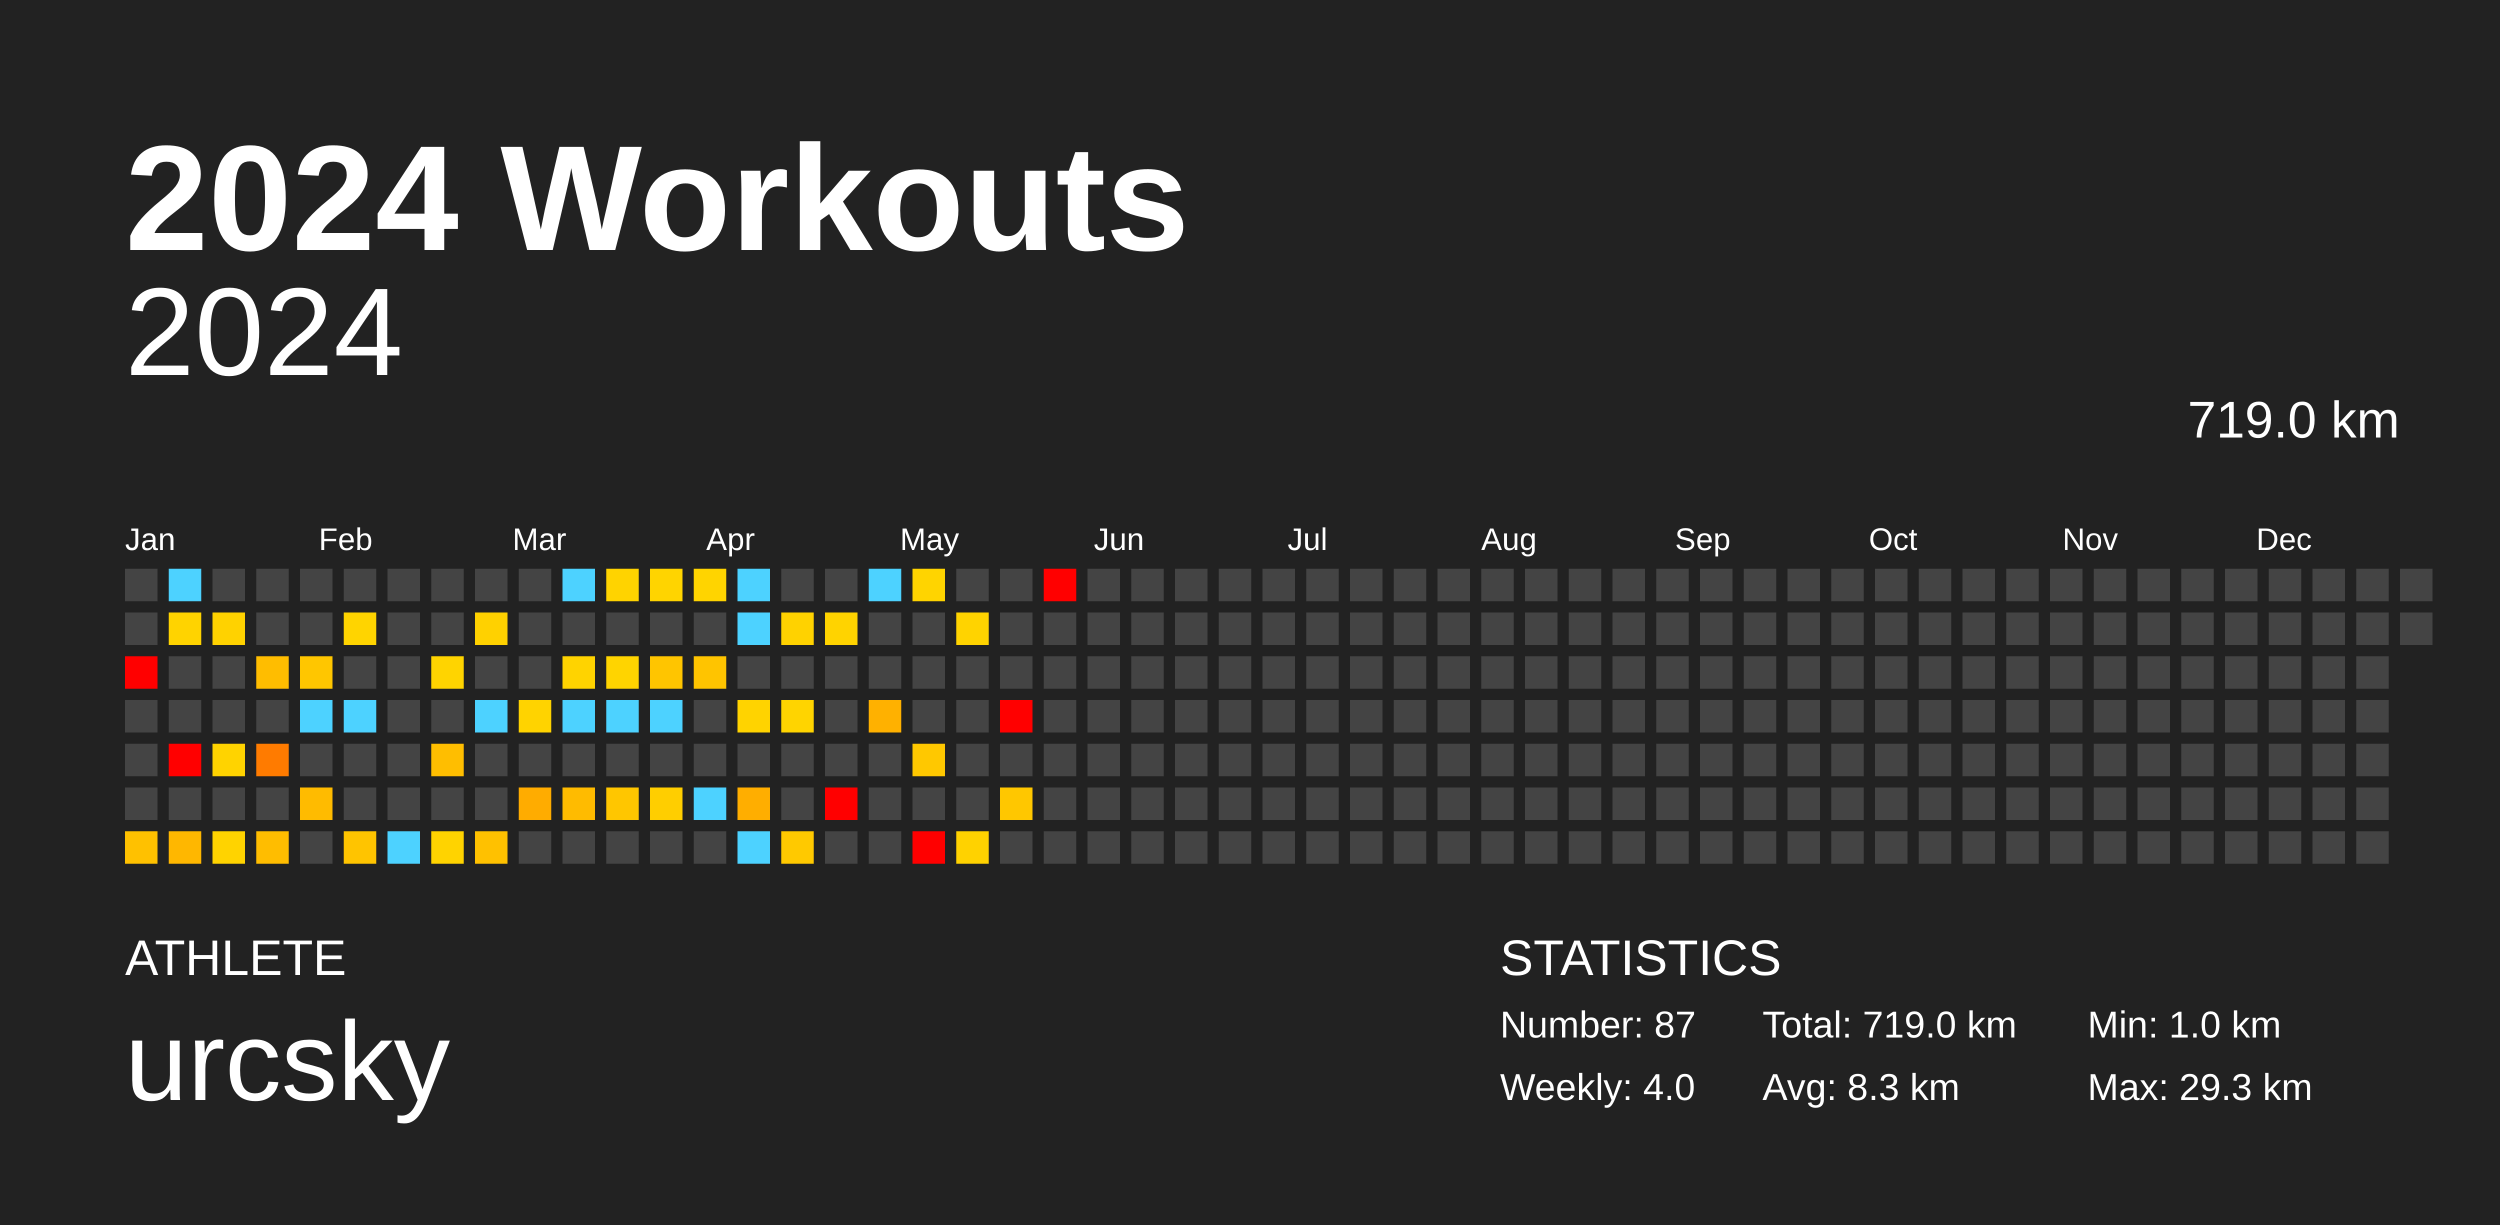
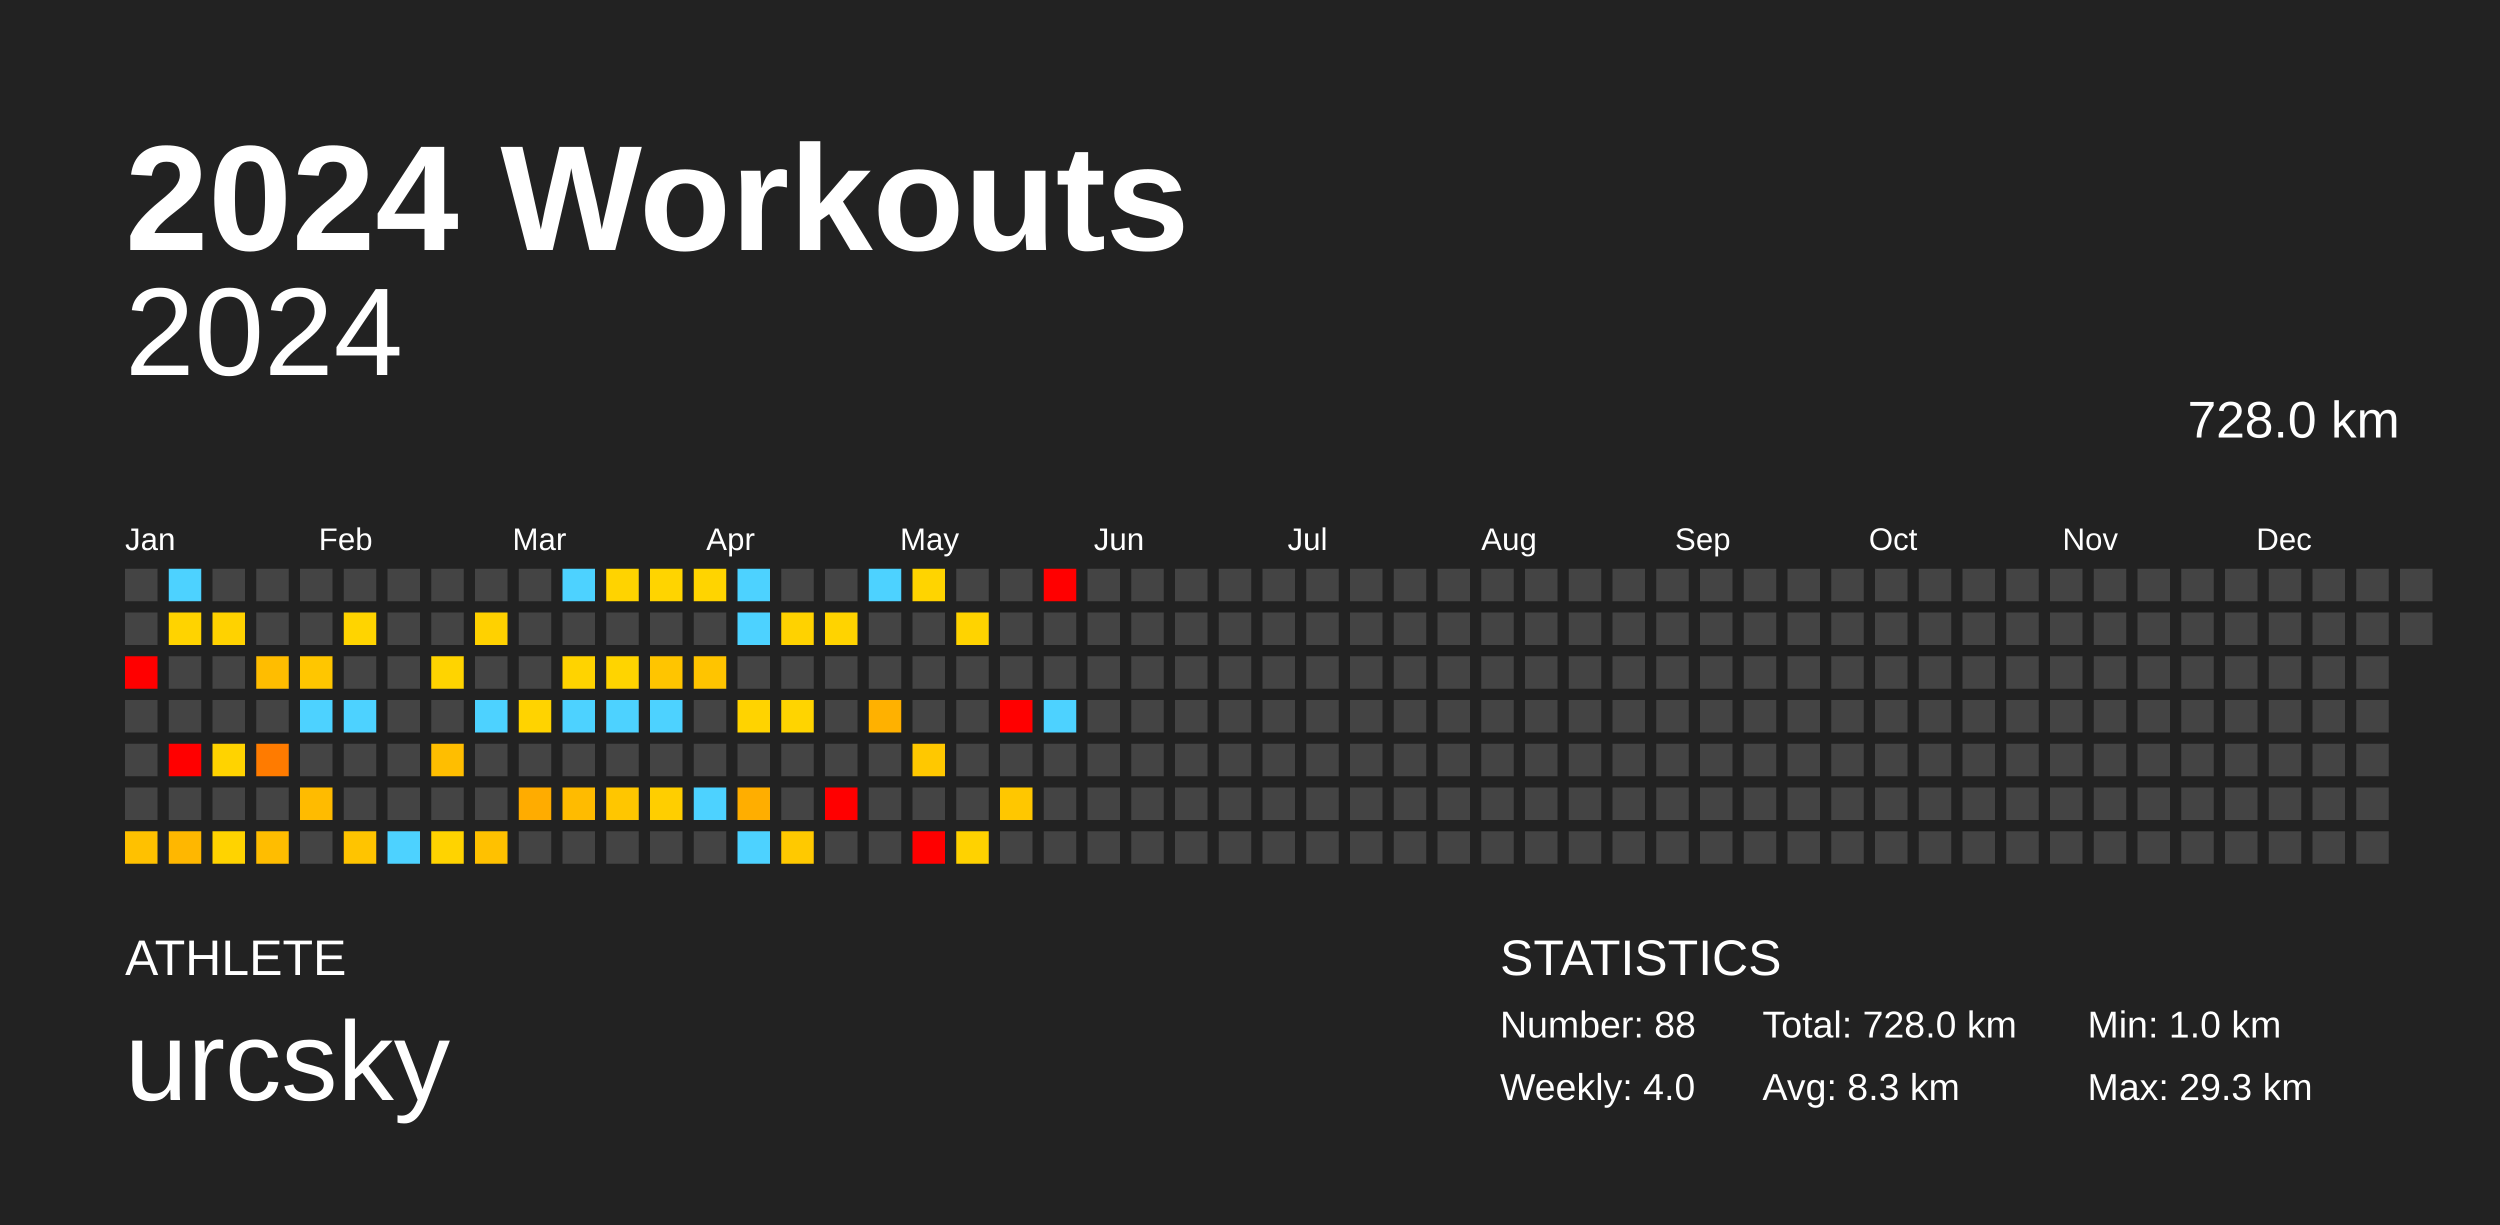
<svg xmlns="http://www.w3.org/2000/svg" baseProfile="full" height="98mm" version="1.1" viewBox="0,0,200,98" width="200mm">
  <defs />
  <rect fill="#222222" height="98" width="200" x="0" y="0" />
  <text fill="#FFFFFF" style="font-size:12px; font-family:Arial; font-weight:bold;" x="10" y="20">2024 Workouts</text>
  <text fill="#FFFFFF" style="font-size:4px; font-family:Arial" x="10" y="78">ATHLETE</text>
  <text fill="#FFFFFF" style="font-size:9px; font-family:Arial" x="10" y="88">urcsky</text>
  <text fill="#FFFFFF" style="font-size:4px; font-family:Arial" x="120" y="78">STATISTICS</text>
-   <text fill="#FFFFFF" style="font-size:3px; font-family:Arial" x="120" y="83">Number: 87</text>
+   <text fill="#FFFFFF" style="font-size:3px; font-family:Arial" x="120" y="83">Number: 88</text>
  <text fill="#FFFFFF" style="font-size:3px; font-family:Arial" x="120" y="88">Weekly: 4.0</text>
-   <text fill="#FFFFFF" style="font-size:3px; font-family:Arial" x="141" y="83">Total: 719.0 km</text>
+   <text fill="#FFFFFF" style="font-size:3px; font-family:Arial" x="141" y="83">Total: 728.0 km</text>
  <text fill="#FFFFFF" style="font-size:3px; font-family:Arial" x="141" y="88">Avg: 8.3 km</text>
  <text fill="#FFFFFF" style="font-size:3px; font-family:Arial" x="167" y="83">Min: 1.0 km</text>
  <text fill="#FFFFFF" style="font-size:3px; font-family:Arial" x="167" y="88">Max: 29.3 km</text>
  <text alignment-baseline="hanging" fill="#FFFFFF" style="font-size:10.0px; font-family:Arial;" x="10" y="30">2024</text>
-   <text alignment-baseline="hanging" fill="#FFFFFF" style="font-size:4.125px; font-family:Arial;" x="175" y="35">719.0 km</text>
+   <text alignment-baseline="hanging" fill="#FFFFFF" style="font-size:4.125px; font-family:Arial;" x="175" y="35">728.0 km</text>
  <text fill="#FFFFFF" style="font-size:2.5px; font-family:Arial" x="10.0" y="44">Jan</text>
  <text fill="#FFFFFF" style="font-size:2.5px; font-family:Arial" x="25.5" y="44">Feb</text>
  <text fill="#FFFFFF" style="font-size:2.5px; font-family:Arial" x="41.0" y="44">Mar</text>
  <text fill="#FFFFFF" style="font-size:2.5px; font-family:Arial" x="56.5" y="44">Apr</text>
  <text fill="#FFFFFF" style="font-size:2.5px; font-family:Arial" x="72.0" y="44">May</text>
  <text fill="#FFFFFF" style="font-size:2.5px; font-family:Arial" x="87.5" y="44">Jun</text>
  <text fill="#FFFFFF" style="font-size:2.5px; font-family:Arial" x="103.0" y="44">Jul</text>
  <text fill="#FFFFFF" style="font-size:2.5px; font-family:Arial" x="118.5" y="44">Aug</text>
  <text fill="#FFFFFF" style="font-size:2.5px; font-family:Arial" x="134.0" y="44">Sep</text>
  <text fill="#FFFFFF" style="font-size:2.5px; font-family:Arial" x="149.5" y="44">Oct</text>
  <text fill="#FFFFFF" style="font-size:2.5px; font-family:Arial" x="165.0" y="44">Nov</text>
  <text fill="#FFFFFF" style="font-size:2.5px; font-family:Arial" x="180.5" y="44">Dec</text>
  <rect fill="#444444" height="2.6" width="2.6" x="10.0" y="45.5" />
  <rect fill="#444444" height="2.6" width="2.6" x="10.0" y="49.0" />
  <rect fill="red" height="2.6" width="2.6" x="10.0" y="52.5" />
  <rect fill="#444444" height="2.6" width="2.6" x="10.0" y="56.0" />
  <rect fill="#444444" height="2.6" width="2.6" x="10.0" y="59.5" />
  <rect fill="#444444" height="2.6" width="2.6" x="10.0" y="63.0" />
  <rect fill="#ffc100" height="2.6" width="2.6" x="10.0" y="66.5" />
  <rect fill="#4dd2ff" height="2.6" width="2.6" x="13.5" y="45.5" />
  <rect fill="#ffd300" height="2.6" width="2.6" x="13.5" y="49.0" />
  <rect fill="#444444" height="2.6" width="2.6" x="13.5" y="52.5" />
  <rect fill="#444444" height="2.6" width="2.6" x="13.5" y="56.0" />
  <rect fill="red" height="2.6" width="2.6" x="13.5" y="59.5" />
  <rect fill="#444444" height="2.6" width="2.6" x="13.5" y="63.0" />
  <rect fill="#ffb700" height="2.6" width="2.6" x="13.5" y="66.5" />
  <rect fill="#444444" height="2.6" width="2.6" x="17.0" y="45.5" />
  <rect fill="#ffd200" height="2.6" width="2.6" x="17.0" y="49.0" />
  <rect fill="#444444" height="2.6" width="2.6" x="17.0" y="52.5" />
  <rect fill="#444444" height="2.6" width="2.6" x="17.0" y="56.0" />
  <rect fill="#ffd300" height="2.6" width="2.6" x="17.0" y="59.5" />
  <rect fill="#444444" height="2.6" width="2.6" x="17.0" y="63.0" />
  <rect fill="#ffd300" height="2.6" width="2.6" x="17.0" y="66.5" />
  <rect fill="#444444" height="2.6" width="2.6" x="20.5" y="45.5" />
  <rect fill="#444444" height="2.6" width="2.6" x="20.5" y="49.0" />
  <rect fill="#ffbd00" height="2.6" width="2.6" x="20.5" y="52.5" />
  <rect fill="#444444" height="2.6" width="2.6" x="20.5" y="56.0" />
  <rect fill="#ff7b00" height="2.6" width="2.6" x="20.5" y="59.5" />
  <rect fill="#444444" height="2.6" width="2.6" x="20.5" y="63.0" />
  <rect fill="#ffbd00" height="2.6" width="2.6" x="20.5" y="66.5" />
  <rect fill="#444444" height="2.6" width="2.6" x="24.0" y="45.5" />
  <rect fill="#444444" height="2.6" width="2.6" x="24.0" y="49.0" />
  <rect fill="#ffc600" height="2.6" width="2.6" x="24.0" y="52.5" />
  <rect fill="#4dd2ff" height="2.6" width="2.6" x="24.0" y="56.0" />
  <rect fill="#444444" height="2.6" width="2.6" x="24.0" y="59.5" />
  <rect fill="#ffbb00" height="2.6" width="2.6" x="24.0" y="63.0" />
  <rect fill="#444444" height="2.6" width="2.6" x="24.0" y="66.5" />
  <rect fill="#444444" height="2.6" width="2.6" x="27.5" y="45.5" />
  <rect fill="#ffd400" height="2.6" width="2.6" x="27.5" y="49.0" />
  <rect fill="#444444" height="2.6" width="2.6" x="27.5" y="52.5" />
  <rect fill="#4dd2ff" height="2.6" width="2.6" x="27.5" y="56.0" />
  <rect fill="#444444" height="2.6" width="2.6" x="27.5" y="59.5" />
  <rect fill="#444444" height="2.6" width="2.6" x="27.5" y="63.0" />
  <rect fill="#ffc400" height="2.6" width="2.6" x="27.5" y="66.5" />
  <rect fill="#444444" height="2.6" width="2.6" x="31.0" y="45.5" />
  <rect fill="#444444" height="2.6" width="2.6" x="31.0" y="49.0" />
  <rect fill="#444444" height="2.6" width="2.6" x="31.0" y="52.5" />
  <rect fill="#444444" height="2.6" width="2.6" x="31.0" y="56.0" />
  <rect fill="#444444" height="2.6" width="2.6" x="31.0" y="59.5" />
  <rect fill="#444444" height="2.6" width="2.6" x="31.0" y="63.0" />
  <rect fill="#4dd2ff" height="2.6" width="2.6" x="31.0" y="66.5" />
  <rect fill="#444444" height="2.6" width="2.6" x="34.5" y="45.5" />
  <rect fill="#444444" height="2.6" width="2.6" x="34.5" y="49.0" />
  <rect fill="#ffd400" height="2.6" width="2.6" x="34.5" y="52.5" />
  <rect fill="#444444" height="2.6" width="2.6" x="34.5" y="56.0" />
  <rect fill="#ffbe00" height="2.6" width="2.6" x="34.5" y="59.5" />
  <rect fill="#444444" height="2.6" width="2.6" x="34.5" y="63.0" />
  <rect fill="#ffd300" height="2.6" width="2.6" x="34.5" y="66.5" />
  <rect fill="#444444" height="2.6" width="2.6" x="38.0" y="45.5" />
  <rect fill="#ffd100" height="2.6" width="2.6" x="38.0" y="49.0" />
  <rect fill="#444444" height="2.6" width="2.6" x="38.0" y="52.5" />
  <rect fill="#4dd2ff" height="2.6" width="2.6" x="38.0" y="56.0" />
  <rect fill="#444444" height="2.6" width="2.6" x="38.0" y="59.5" />
  <rect fill="#444444" height="2.6" width="2.6" x="38.0" y="63.0" />
  <rect fill="#ffc100" height="2.6" width="2.6" x="38.0" y="66.5" />
  <rect fill="#444444" height="2.6" width="2.6" x="41.5" y="45.5" />
  <rect fill="#444444" height="2.6" width="2.6" x="41.5" y="49.0" />
  <rect fill="#444444" height="2.6" width="2.6" x="41.5" y="52.5" />
  <rect fill="#ffd300" height="2.6" width="2.6" x="41.5" y="56.0" />
  <rect fill="#444444" height="2.6" width="2.6" x="41.5" y="59.5" />
  <rect fill="#ffac00" height="2.6" width="2.6" x="41.5" y="63.0" />
  <rect fill="#444444" height="2.6" width="2.6" x="41.5" y="66.5" />
  <rect fill="#4dd2ff" height="2.6" width="2.6" x="45.0" y="45.5" />
  <rect fill="#444444" height="2.6" width="2.6" x="45.0" y="49.0" />
  <rect fill="#ffd300" height="2.6" width="2.6" x="45.0" y="52.5" />
  <rect fill="#4dd2ff" height="2.6" width="2.6" x="45.0" y="56.0" />
  <rect fill="#444444" height="2.6" width="2.6" x="45.0" y="59.5" />
  <rect fill="#ffbb00" height="2.6" width="2.6" x="45.0" y="63.0" />
  <rect fill="#444444" height="2.6" width="2.6" x="45.0" y="66.5" />
  <rect fill="#ffd300" height="2.6" width="2.6" x="48.5" y="45.5" />
  <rect fill="#444444" height="2.6" width="2.6" x="48.5" y="49.0" />
  <rect fill="#ffd400" height="2.6" width="2.6" x="48.5" y="52.5" />
  <rect fill="#4dd2ff" height="2.6" width="2.6" x="48.5" y="56.0" />
  <rect fill="#444444" height="2.6" width="2.6" x="48.5" y="59.5" />
  <rect fill="#ffc600" height="2.6" width="2.6" x="48.5" y="63.0" />
  <rect fill="#444444" height="2.6" width="2.6" x="48.5" y="66.5" />
  <rect fill="#ffd400" height="2.6" width="2.6" x="52.0" y="45.5" />
  <rect fill="#444444" height="2.6" width="2.6" x="52.0" y="49.0" />
  <rect fill="#ffc500" height="2.6" width="2.6" x="52.0" y="52.5" />
  <rect fill="#4dd2ff" height="2.6" width="2.6" x="52.0" y="56.0" />
  <rect fill="#444444" height="2.6" width="2.6" x="52.0" y="59.5" />
  <rect fill="#ffce00" height="2.6" width="2.6" x="52.0" y="63.0" />
  <rect fill="#444444" height="2.6" width="2.6" x="52.0" y="66.5" />
  <rect fill="#ffd400" height="2.6" width="2.6" x="55.5" y="45.5" />
  <rect fill="#444444" height="2.6" width="2.6" x="55.5" y="49.0" />
  <rect fill="#ffc400" height="2.6" width="2.6" x="55.5" y="52.5" />
  <rect fill="#444444" height="2.6" width="2.6" x="55.5" y="56.0" />
  <rect fill="#444444" height="2.6" width="2.6" x="55.5" y="59.5" />
  <rect fill="#4dd2ff" height="2.6" width="2.6" x="55.5" y="63.0" />
  <rect fill="#444444" height="2.6" width="2.6" x="55.5" y="66.5" />
  <rect fill="#4dd2ff" height="2.6" width="2.6" x="59.0" y="45.5" />
  <rect fill="#4dd2ff" height="2.6" width="2.6" x="59.0" y="49.0" />
  <rect fill="#444444" height="2.6" width="2.6" x="59.0" y="52.5" />
  <rect fill="#ffd300" height="2.6" width="2.6" x="59.0" y="56.0" />
  <rect fill="#444444" height="2.6" width="2.6" x="59.0" y="59.5" />
  <rect fill="#ffae00" height="2.6" width="2.6" x="59.0" y="63.0" />
  <rect fill="#4dd2ff" height="2.6" width="2.6" x="59.0" y="66.5" />
  <rect fill="#444444" height="2.6" width="2.6" x="62.5" y="45.5" />
  <rect fill="#ffd200" height="2.6" width="2.6" x="62.5" y="49.0" />
  <rect fill="#444444" height="2.6" width="2.6" x="62.5" y="52.5" />
  <rect fill="#ffd400" height="2.6" width="2.6" x="62.5" y="56.0" />
  <rect fill="#444444" height="2.6" width="2.6" x="62.5" y="59.5" />
  <rect fill="#444444" height="2.6" width="2.6" x="62.5" y="63.0" />
  <rect fill="#ffc900" height="2.6" width="2.6" x="62.5" y="66.5" />
  <rect fill="#444444" height="2.6" width="2.6" x="66.0" y="45.5" />
  <rect fill="#ffd300" height="2.6" width="2.6" x="66.0" y="49.0" />
  <rect fill="#444444" height="2.6" width="2.6" x="66.0" y="52.5" />
  <rect fill="#444444" height="2.6" width="2.6" x="66.0" y="56.0" />
  <rect fill="#444444" height="2.6" width="2.6" x="66.0" y="59.5" />
  <rect fill="red" height="2.6" width="2.6" x="66.0" y="63.0" />
  <rect fill="#444444" height="2.6" width="2.6" x="66.0" y="66.5" />
  <rect fill="#4dd2ff" height="2.6" width="2.6" x="69.5" y="45.5" />
  <rect fill="#444444" height="2.6" width="2.6" x="69.5" y="49.0" />
  <rect fill="#444444" height="2.6" width="2.6" x="69.5" y="52.5" />
  <rect fill="#ffb100" height="2.6" width="2.6" x="69.5" y="56.0" />
  <rect fill="#444444" height="2.6" width="2.6" x="69.5" y="59.5" />
  <rect fill="#444444" height="2.6" width="2.6" x="69.5" y="63.0" />
  <rect fill="#444444" height="2.6" width="2.6" x="69.5" y="66.5" />
  <rect fill="#ffd400" height="2.6" width="2.6" x="73.0" y="45.5" />
  <rect fill="#444444" height="2.6" width="2.6" x="73.0" y="49.0" />
  <rect fill="#444444" height="2.6" width="2.6" x="73.0" y="52.5" />
  <rect fill="#444444" height="2.6" width="2.6" x="73.0" y="56.0" />
  <rect fill="#ffc800" height="2.6" width="2.6" x="73.0" y="59.5" />
  <rect fill="#444444" height="2.6" width="2.6" x="73.0" y="63.0" />
  <rect fill="red" height="2.6" width="2.6" x="73.0" y="66.5" />
  <rect fill="#444444" height="2.6" width="2.6" x="76.5" y="45.5" />
  <rect fill="#ffd300" height="2.6" width="2.6" x="76.5" y="49.0" />
  <rect fill="#444444" height="2.6" width="2.6" x="76.5" y="52.5" />
  <rect fill="#444444" height="2.6" width="2.6" x="76.5" y="56.0" />
  <rect fill="#444444" height="2.6" width="2.6" x="76.5" y="59.5" />
  <rect fill="#444444" height="2.6" width="2.6" x="76.5" y="63.0" />
  <rect fill="#ffd200" height="2.6" width="2.6" x="76.5" y="66.5" />
  <rect fill="#444444" height="2.6" width="2.6" x="80.0" y="45.5" />
  <rect fill="#444444" height="2.6" width="2.6" x="80.0" y="49.0" />
  <rect fill="#444444" height="2.6" width="2.6" x="80.0" y="52.5" />
  <rect fill="red" height="2.6" width="2.6" x="80.0" y="56.0" />
  <rect fill="#444444" height="2.6" width="2.6" x="80.0" y="59.5" />
  <rect fill="#ffc700" height="2.6" width="2.6" x="80.0" y="63.0" />
  <rect fill="#444444" height="2.6" width="2.6" x="80.0" y="66.5" />
  <rect fill="red" height="2.6" width="2.6" x="83.5" y="45.5" />
  <rect fill="#444444" height="2.6" width="2.6" x="83.5" y="49.0" />
  <rect fill="#444444" height="2.6" width="2.6" x="83.5" y="52.5" />
-   <rect fill="#444444" height="2.6" width="2.6" x="83.5" y="56.0" />
+   <rect fill="#4dd2ff" height="2.6" width="2.6" x="83.5" y="56.0" />
  <rect fill="#444444" height="2.6" width="2.6" x="83.5" y="59.5" />
  <rect fill="#444444" height="2.6" width="2.6" x="83.5" y="63.0" />
  <rect fill="#444444" height="2.6" width="2.6" x="83.5" y="66.5" />
  <rect fill="#444444" height="2.6" width="2.6" x="87.0" y="45.5" />
  <rect fill="#444444" height="2.6" width="2.6" x="87.0" y="49.0" />
  <rect fill="#444444" height="2.6" width="2.6" x="87.0" y="52.5" />
  <rect fill="#444444" height="2.6" width="2.6" x="87.0" y="56.0" />
  <rect fill="#444444" height="2.6" width="2.6" x="87.0" y="59.5" />
  <rect fill="#444444" height="2.6" width="2.6" x="87.0" y="63.0" />
  <rect fill="#444444" height="2.6" width="2.6" x="87.0" y="66.5" />
  <rect fill="#444444" height="2.6" width="2.6" x="90.5" y="45.5" />
  <rect fill="#444444" height="2.6" width="2.6" x="90.5" y="49.0" />
  <rect fill="#444444" height="2.6" width="2.6" x="90.5" y="52.5" />
  <rect fill="#444444" height="2.6" width="2.6" x="90.5" y="56.0" />
  <rect fill="#444444" height="2.6" width="2.6" x="90.5" y="59.5" />
  <rect fill="#444444" height="2.6" width="2.6" x="90.5" y="63.0" />
  <rect fill="#444444" height="2.6" width="2.6" x="90.5" y="66.5" />
  <rect fill="#444444" height="2.6" width="2.6" x="94.0" y="45.5" />
  <rect fill="#444444" height="2.6" width="2.6" x="94.0" y="49.0" />
  <rect fill="#444444" height="2.6" width="2.6" x="94.0" y="52.5" />
  <rect fill="#444444" height="2.6" width="2.6" x="94.0" y="56.0" />
  <rect fill="#444444" height="2.6" width="2.6" x="94.0" y="59.5" />
  <rect fill="#444444" height="2.6" width="2.6" x="94.0" y="63.0" />
  <rect fill="#444444" height="2.6" width="2.6" x="94.0" y="66.5" />
  <rect fill="#444444" height="2.6" width="2.6" x="97.5" y="45.5" />
  <rect fill="#444444" height="2.6" width="2.6" x="97.5" y="49.0" />
  <rect fill="#444444" height="2.6" width="2.6" x="97.5" y="52.5" />
  <rect fill="#444444" height="2.6" width="2.6" x="97.5" y="56.0" />
  <rect fill="#444444" height="2.6" width="2.6" x="97.5" y="59.5" />
  <rect fill="#444444" height="2.6" width="2.6" x="97.5" y="63.0" />
  <rect fill="#444444" height="2.6" width="2.6" x="97.5" y="66.5" />
  <rect fill="#444444" height="2.6" width="2.6" x="101.0" y="45.5" />
  <rect fill="#444444" height="2.6" width="2.6" x="101.0" y="49.0" />
  <rect fill="#444444" height="2.6" width="2.6" x="101.0" y="52.5" />
  <rect fill="#444444" height="2.6" width="2.6" x="101.0" y="56.0" />
  <rect fill="#444444" height="2.6" width="2.6" x="101.0" y="59.5" />
  <rect fill="#444444" height="2.6" width="2.6" x="101.0" y="63.0" />
  <rect fill="#444444" height="2.6" width="2.6" x="101.0" y="66.5" />
  <rect fill="#444444" height="2.6" width="2.6" x="104.5" y="45.5" />
  <rect fill="#444444" height="2.6" width="2.6" x="104.5" y="49.0" />
  <rect fill="#444444" height="2.6" width="2.6" x="104.5" y="52.5" />
  <rect fill="#444444" height="2.6" width="2.6" x="104.5" y="56.0" />
  <rect fill="#444444" height="2.6" width="2.6" x="104.5" y="59.5" />
  <rect fill="#444444" height="2.6" width="2.6" x="104.5" y="63.0" />
  <rect fill="#444444" height="2.6" width="2.6" x="104.5" y="66.5" />
  <rect fill="#444444" height="2.6" width="2.6" x="108.0" y="45.5" />
  <rect fill="#444444" height="2.6" width="2.6" x="108.0" y="49.0" />
  <rect fill="#444444" height="2.6" width="2.6" x="108.0" y="52.5" />
  <rect fill="#444444" height="2.6" width="2.6" x="108.0" y="56.0" />
  <rect fill="#444444" height="2.6" width="2.6" x="108.0" y="59.5" />
  <rect fill="#444444" height="2.6" width="2.6" x="108.0" y="63.0" />
  <rect fill="#444444" height="2.6" width="2.6" x="108.0" y="66.5" />
  <rect fill="#444444" height="2.6" width="2.6" x="111.5" y="45.5" />
  <rect fill="#444444" height="2.6" width="2.6" x="111.5" y="49.0" />
  <rect fill="#444444" height="2.6" width="2.6" x="111.5" y="52.5" />
  <rect fill="#444444" height="2.6" width="2.6" x="111.5" y="56.0" />
  <rect fill="#444444" height="2.6" width="2.6" x="111.5" y="59.5" />
  <rect fill="#444444" height="2.6" width="2.6" x="111.5" y="63.0" />
  <rect fill="#444444" height="2.6" width="2.6" x="111.5" y="66.5" />
  <rect fill="#444444" height="2.6" width="2.6" x="115.0" y="45.5" />
  <rect fill="#444444" height="2.6" width="2.6" x="115.0" y="49.0" />
  <rect fill="#444444" height="2.6" width="2.6" x="115.0" y="52.5" />
  <rect fill="#444444" height="2.6" width="2.6" x="115.0" y="56.0" />
  <rect fill="#444444" height="2.6" width="2.6" x="115.0" y="59.5" />
  <rect fill="#444444" height="2.6" width="2.6" x="115.0" y="63.0" />
  <rect fill="#444444" height="2.6" width="2.6" x="115.0" y="66.5" />
  <rect fill="#444444" height="2.6" width="2.6" x="118.5" y="45.5" />
  <rect fill="#444444" height="2.6" width="2.6" x="118.5" y="49.0" />
  <rect fill="#444444" height="2.6" width="2.6" x="118.5" y="52.5" />
  <rect fill="#444444" height="2.6" width="2.6" x="118.5" y="56.0" />
  <rect fill="#444444" height="2.6" width="2.6" x="118.5" y="59.5" />
  <rect fill="#444444" height="2.6" width="2.6" x="118.5" y="63.0" />
  <rect fill="#444444" height="2.6" width="2.6" x="118.5" y="66.5" />
  <rect fill="#444444" height="2.6" width="2.6" x="122.0" y="45.5" />
  <rect fill="#444444" height="2.6" width="2.6" x="122.0" y="49.0" />
  <rect fill="#444444" height="2.6" width="2.6" x="122.0" y="52.5" />
  <rect fill="#444444" height="2.6" width="2.6" x="122.0" y="56.0" />
  <rect fill="#444444" height="2.6" width="2.6" x="122.0" y="59.5" />
  <rect fill="#444444" height="2.6" width="2.6" x="122.0" y="63.0" />
  <rect fill="#444444" height="2.6" width="2.6" x="122.0" y="66.5" />
  <rect fill="#444444" height="2.6" width="2.6" x="125.5" y="45.5" />
  <rect fill="#444444" height="2.6" width="2.6" x="125.5" y="49.0" />
  <rect fill="#444444" height="2.6" width="2.6" x="125.5" y="52.5" />
  <rect fill="#444444" height="2.6" width="2.6" x="125.5" y="56.0" />
  <rect fill="#444444" height="2.6" width="2.6" x="125.5" y="59.5" />
  <rect fill="#444444" height="2.6" width="2.6" x="125.5" y="63.0" />
  <rect fill="#444444" height="2.6" width="2.6" x="125.5" y="66.5" />
  <rect fill="#444444" height="2.6" width="2.6" x="129.0" y="45.5" />
  <rect fill="#444444" height="2.6" width="2.6" x="129.0" y="49.0" />
  <rect fill="#444444" height="2.6" width="2.6" x="129.0" y="52.5" />
  <rect fill="#444444" height="2.6" width="2.6" x="129.0" y="56.0" />
  <rect fill="#444444" height="2.6" width="2.6" x="129.0" y="59.5" />
  <rect fill="#444444" height="2.6" width="2.6" x="129.0" y="63.0" />
  <rect fill="#444444" height="2.6" width="2.6" x="129.0" y="66.5" />
  <rect fill="#444444" height="2.6" width="2.6" x="132.5" y="45.5" />
  <rect fill="#444444" height="2.6" width="2.6" x="132.5" y="49.0" />
  <rect fill="#444444" height="2.6" width="2.6" x="132.5" y="52.5" />
  <rect fill="#444444" height="2.6" width="2.6" x="132.5" y="56.0" />
  <rect fill="#444444" height="2.6" width="2.6" x="132.5" y="59.5" />
  <rect fill="#444444" height="2.6" width="2.6" x="132.5" y="63.0" />
  <rect fill="#444444" height="2.6" width="2.6" x="132.5" y="66.5" />
  <rect fill="#444444" height="2.6" width="2.6" x="136.0" y="45.5" />
  <rect fill="#444444" height="2.6" width="2.6" x="136.0" y="49.0" />
  <rect fill="#444444" height="2.6" width="2.6" x="136.0" y="52.5" />
  <rect fill="#444444" height="2.6" width="2.6" x="136.0" y="56.0" />
  <rect fill="#444444" height="2.6" width="2.6" x="136.0" y="59.5" />
  <rect fill="#444444" height="2.6" width="2.6" x="136.0" y="63.0" />
  <rect fill="#444444" height="2.6" width="2.6" x="136.0" y="66.5" />
  <rect fill="#444444" height="2.6" width="2.6" x="139.5" y="45.5" />
  <rect fill="#444444" height="2.6" width="2.6" x="139.5" y="49.0" />
  <rect fill="#444444" height="2.6" width="2.6" x="139.5" y="52.5" />
  <rect fill="#444444" height="2.6" width="2.6" x="139.5" y="56.0" />
  <rect fill="#444444" height="2.6" width="2.6" x="139.5" y="59.5" />
  <rect fill="#444444" height="2.6" width="2.6" x="139.5" y="63.0" />
  <rect fill="#444444" height="2.6" width="2.6" x="139.5" y="66.5" />
  <rect fill="#444444" height="2.6" width="2.6" x="143.0" y="45.5" />
  <rect fill="#444444" height="2.6" width="2.6" x="143.0" y="49.0" />
  <rect fill="#444444" height="2.6" width="2.6" x="143.0" y="52.5" />
  <rect fill="#444444" height="2.6" width="2.6" x="143.0" y="56.0" />
  <rect fill="#444444" height="2.6" width="2.6" x="143.0" y="59.5" />
  <rect fill="#444444" height="2.6" width="2.6" x="143.0" y="63.0" />
  <rect fill="#444444" height="2.6" width="2.6" x="143.0" y="66.5" />
  <rect fill="#444444" height="2.6" width="2.6" x="146.5" y="45.5" />
  <rect fill="#444444" height="2.6" width="2.6" x="146.5" y="49.0" />
  <rect fill="#444444" height="2.6" width="2.6" x="146.5" y="52.5" />
  <rect fill="#444444" height="2.6" width="2.6" x="146.5" y="56.0" />
  <rect fill="#444444" height="2.6" width="2.6" x="146.5" y="59.5" />
  <rect fill="#444444" height="2.6" width="2.6" x="146.5" y="63.0" />
  <rect fill="#444444" height="2.6" width="2.6" x="146.5" y="66.5" />
  <rect fill="#444444" height="2.6" width="2.6" x="150.0" y="45.5" />
  <rect fill="#444444" height="2.6" width="2.6" x="150.0" y="49.0" />
  <rect fill="#444444" height="2.6" width="2.6" x="150.0" y="52.5" />
  <rect fill="#444444" height="2.6" width="2.6" x="150.0" y="56.0" />
  <rect fill="#444444" height="2.6" width="2.6" x="150.0" y="59.5" />
  <rect fill="#444444" height="2.6" width="2.6" x="150.0" y="63.0" />
  <rect fill="#444444" height="2.6" width="2.6" x="150.0" y="66.5" />
  <rect fill="#444444" height="2.6" width="2.6" x="153.5" y="45.5" />
  <rect fill="#444444" height="2.6" width="2.6" x="153.5" y="49.0" />
  <rect fill="#444444" height="2.6" width="2.6" x="153.5" y="52.5" />
  <rect fill="#444444" height="2.6" width="2.6" x="153.5" y="56.0" />
  <rect fill="#444444" height="2.6" width="2.6" x="153.5" y="59.5" />
  <rect fill="#444444" height="2.6" width="2.6" x="153.5" y="63.0" />
  <rect fill="#444444" height="2.6" width="2.6" x="153.5" y="66.5" />
  <rect fill="#444444" height="2.6" width="2.6" x="157.0" y="45.5" />
  <rect fill="#444444" height="2.6" width="2.6" x="157.0" y="49.0" />
  <rect fill="#444444" height="2.6" width="2.6" x="157.0" y="52.5" />
  <rect fill="#444444" height="2.6" width="2.6" x="157.0" y="56.0" />
  <rect fill="#444444" height="2.6" width="2.6" x="157.0" y="59.5" />
  <rect fill="#444444" height="2.6" width="2.6" x="157.0" y="63.0" />
  <rect fill="#444444" height="2.6" width="2.6" x="157.0" y="66.5" />
  <rect fill="#444444" height="2.6" width="2.6" x="160.5" y="45.5" />
  <rect fill="#444444" height="2.6" width="2.6" x="160.5" y="49.0" />
  <rect fill="#444444" height="2.6" width="2.6" x="160.5" y="52.5" />
  <rect fill="#444444" height="2.6" width="2.6" x="160.5" y="56.0" />
  <rect fill="#444444" height="2.6" width="2.6" x="160.5" y="59.5" />
  <rect fill="#444444" height="2.6" width="2.6" x="160.5" y="63.0" />
  <rect fill="#444444" height="2.6" width="2.6" x="160.5" y="66.5" />
  <rect fill="#444444" height="2.6" width="2.6" x="164.0" y="45.5" />
  <rect fill="#444444" height="2.6" width="2.6" x="164.0" y="49.0" />
  <rect fill="#444444" height="2.6" width="2.6" x="164.0" y="52.5" />
  <rect fill="#444444" height="2.6" width="2.6" x="164.0" y="56.0" />
  <rect fill="#444444" height="2.6" width="2.6" x="164.0" y="59.5" />
  <rect fill="#444444" height="2.6" width="2.6" x="164.0" y="63.0" />
  <rect fill="#444444" height="2.6" width="2.6" x="164.0" y="66.5" />
  <rect fill="#444444" height="2.6" width="2.6" x="167.5" y="45.5" />
  <rect fill="#444444" height="2.6" width="2.6" x="167.5" y="49.0" />
  <rect fill="#444444" height="2.6" width="2.6" x="167.5" y="52.5" />
  <rect fill="#444444" height="2.6" width="2.6" x="167.5" y="56.0" />
  <rect fill="#444444" height="2.6" width="2.6" x="167.5" y="59.5" />
  <rect fill="#444444" height="2.6" width="2.6" x="167.5" y="63.0" />
  <rect fill="#444444" height="2.6" width="2.6" x="167.5" y="66.5" />
  <rect fill="#444444" height="2.6" width="2.6" x="171.0" y="45.5" />
  <rect fill="#444444" height="2.6" width="2.6" x="171.0" y="49.0" />
  <rect fill="#444444" height="2.6" width="2.6" x="171.0" y="52.5" />
  <rect fill="#444444" height="2.6" width="2.6" x="171.0" y="56.0" />
  <rect fill="#444444" height="2.6" width="2.6" x="171.0" y="59.5" />
  <rect fill="#444444" height="2.6" width="2.6" x="171.0" y="63.0" />
  <rect fill="#444444" height="2.6" width="2.6" x="171.0" y="66.5" />
  <rect fill="#444444" height="2.6" width="2.6" x="174.5" y="45.5" />
  <rect fill="#444444" height="2.6" width="2.6" x="174.5" y="49.0" />
  <rect fill="#444444" height="2.6" width="2.6" x="174.5" y="52.5" />
  <rect fill="#444444" height="2.6" width="2.6" x="174.5" y="56.0" />
  <rect fill="#444444" height="2.6" width="2.6" x="174.5" y="59.5" />
  <rect fill="#444444" height="2.6" width="2.6" x="174.5" y="63.0" />
  <rect fill="#444444" height="2.6" width="2.6" x="174.5" y="66.5" />
  <rect fill="#444444" height="2.6" width="2.6" x="178.0" y="45.5" />
  <rect fill="#444444" height="2.6" width="2.6" x="178.0" y="49.0" />
  <rect fill="#444444" height="2.6" width="2.6" x="178.0" y="52.5" />
  <rect fill="#444444" height="2.6" width="2.6" x="178.0" y="56.0" />
  <rect fill="#444444" height="2.6" width="2.6" x="178.0" y="59.5" />
  <rect fill="#444444" height="2.6" width="2.6" x="178.0" y="63.0" />
  <rect fill="#444444" height="2.6" width="2.6" x="178.0" y="66.5" />
  <rect fill="#444444" height="2.6" width="2.6" x="181.5" y="45.5" />
  <rect fill="#444444" height="2.6" width="2.6" x="181.5" y="49.0" />
  <rect fill="#444444" height="2.6" width="2.6" x="181.5" y="52.5" />
  <rect fill="#444444" height="2.6" width="2.6" x="181.5" y="56.0" />
  <rect fill="#444444" height="2.6" width="2.6" x="181.5" y="59.5" />
  <rect fill="#444444" height="2.6" width="2.6" x="181.5" y="63.0" />
  <rect fill="#444444" height="2.6" width="2.6" x="181.5" y="66.5" />
  <rect fill="#444444" height="2.6" width="2.6" x="185.0" y="45.5" />
  <rect fill="#444444" height="2.6" width="2.6" x="185.0" y="49.0" />
  <rect fill="#444444" height="2.6" width="2.6" x="185.0" y="52.5" />
  <rect fill="#444444" height="2.6" width="2.6" x="185.0" y="56.0" />
  <rect fill="#444444" height="2.6" width="2.6" x="185.0" y="59.5" />
  <rect fill="#444444" height="2.6" width="2.6" x="185.0" y="63.0" />
  <rect fill="#444444" height="2.6" width="2.6" x="185.0" y="66.5" />
  <rect fill="#444444" height="2.6" width="2.6" x="188.5" y="45.5" />
  <rect fill="#444444" height="2.6" width="2.6" x="188.5" y="49.0" />
  <rect fill="#444444" height="2.6" width="2.6" x="188.5" y="52.5" />
  <rect fill="#444444" height="2.6" width="2.6" x="188.5" y="56.0" />
  <rect fill="#444444" height="2.6" width="2.6" x="188.5" y="59.5" />
  <rect fill="#444444" height="2.6" width="2.6" x="188.5" y="63.0" />
  <rect fill="#444444" height="2.6" width="2.6" x="188.5" y="66.5" />
  <rect fill="#444444" height="2.6" width="2.6" x="192.0" y="45.5" />
  <rect fill="#444444" height="2.6" width="2.6" x="192.0" y="49.0" />
</svg>
